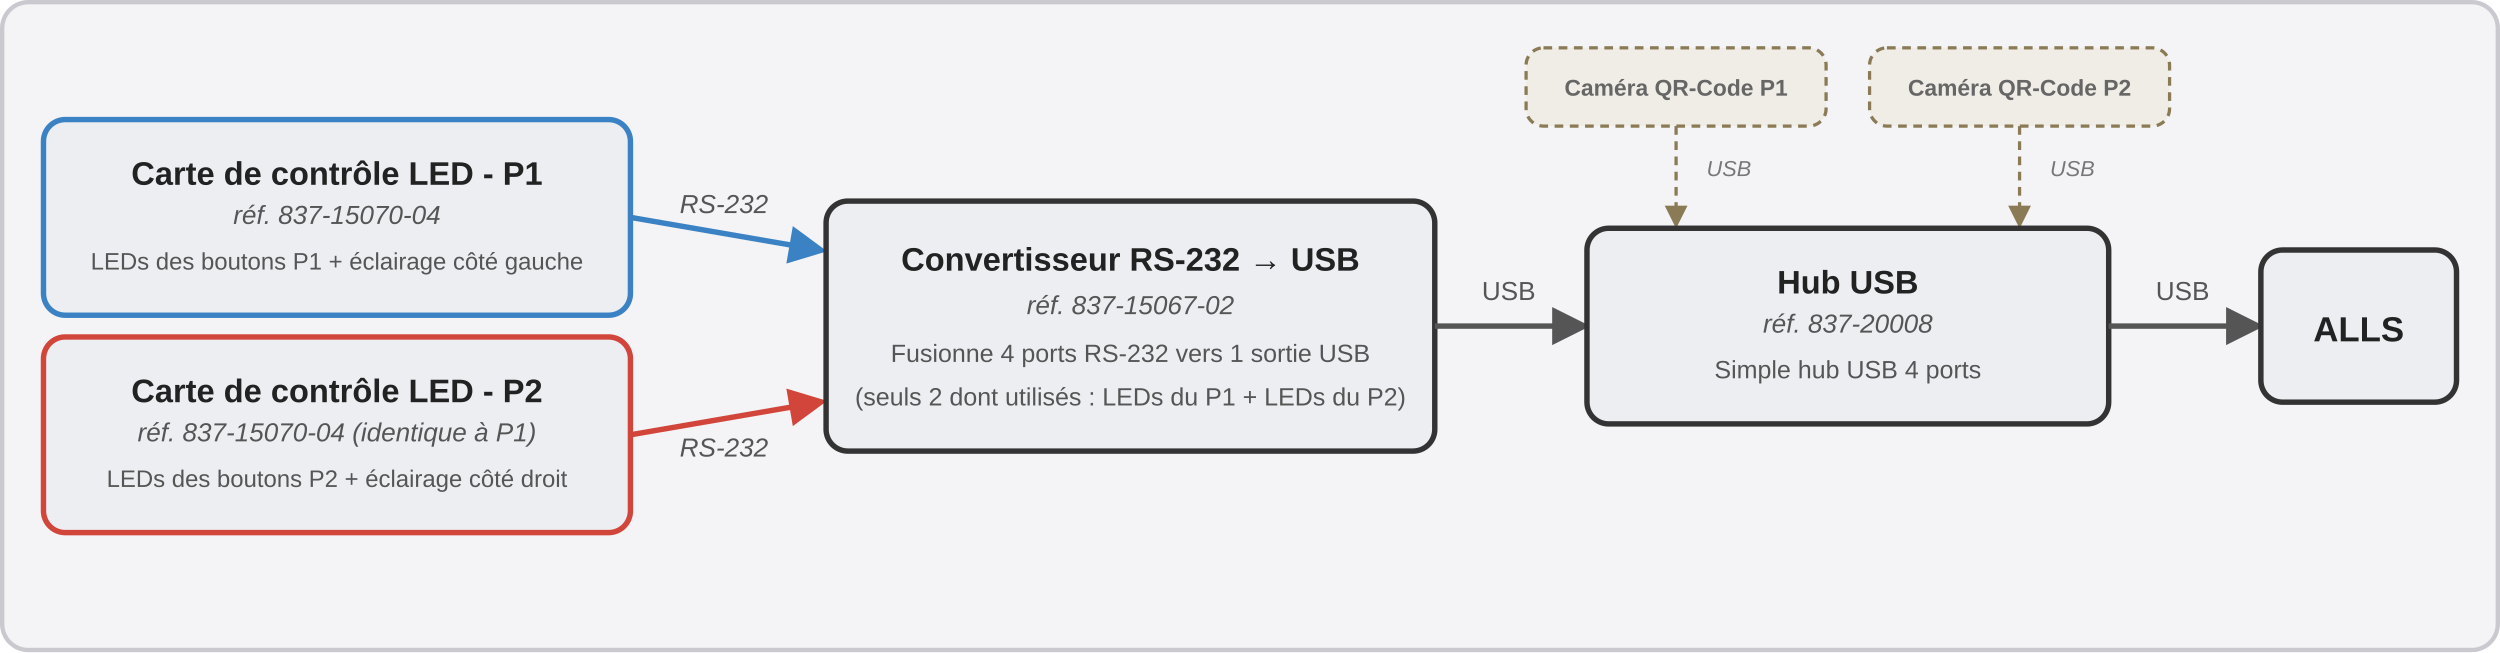
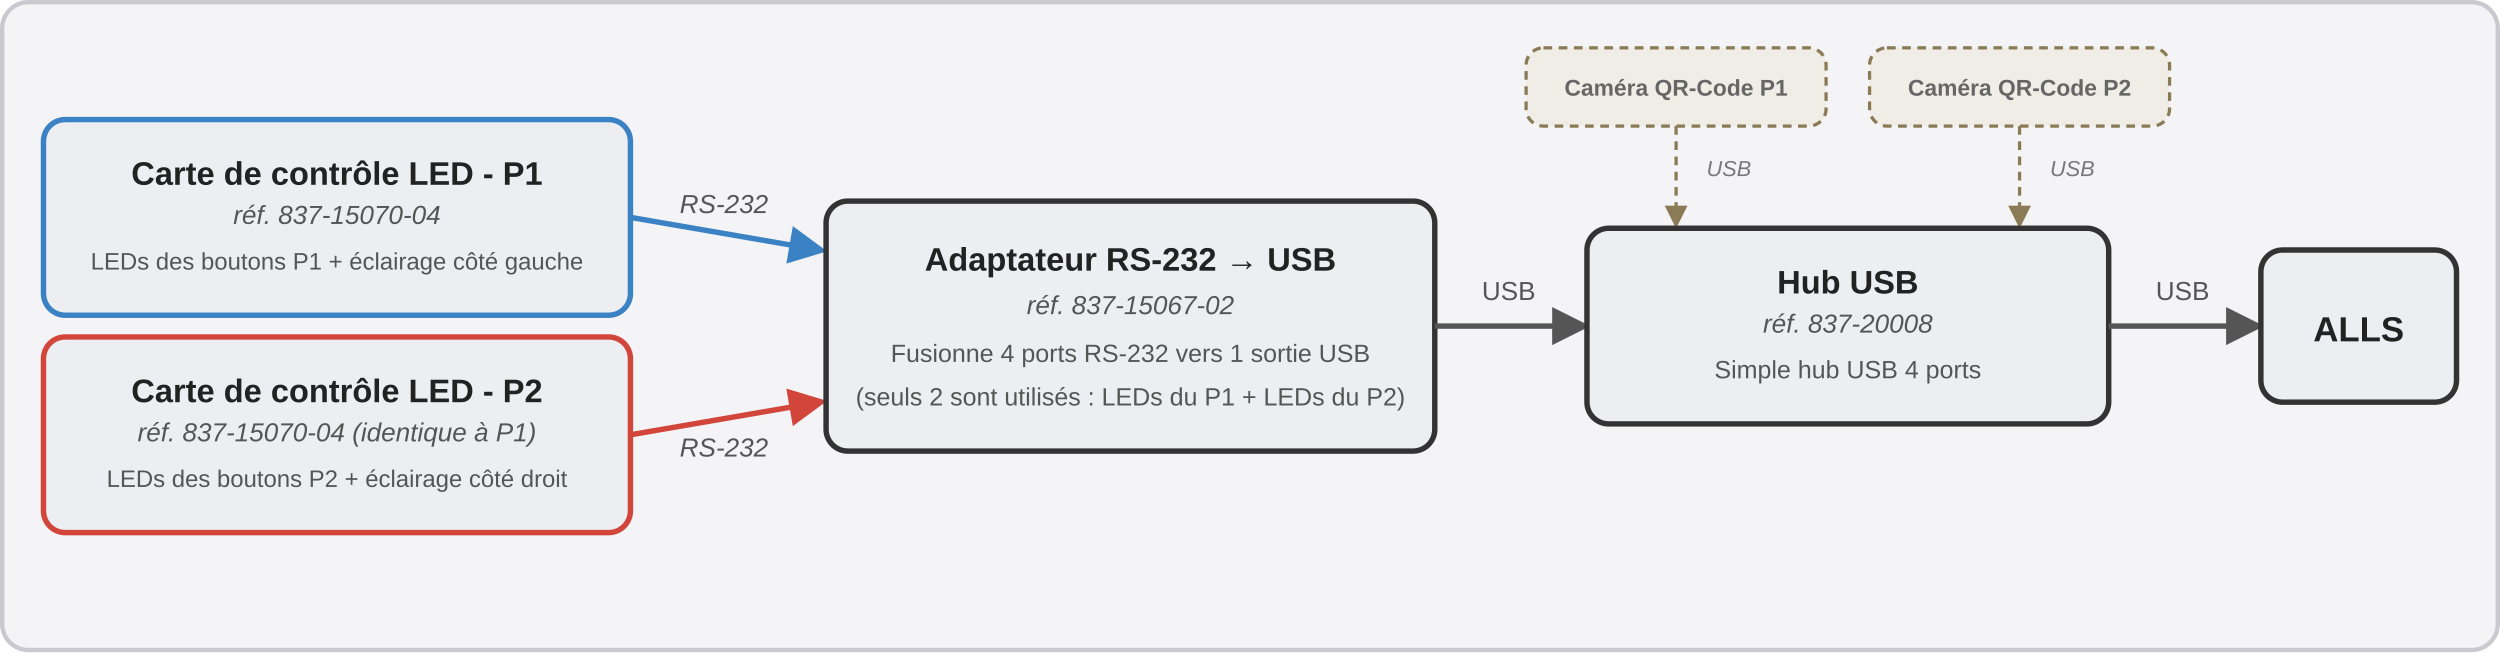
<svg xmlns="http://www.w3.org/2000/svg" viewBox="0 0 1150 300" font-family="Arial, Helvetica, sans-serif">
  <rect x="1" y="1" width="1148" height="298" rx="12" fill="#f4f4f6" stroke="#c9c9cf" stroke-width="2" />
  <defs>
    <marker id="arrowBlue" viewBox="0 0 10 10" refX="8" refY="5" markerWidth="7" markerHeight="7" orient="auto-start-reverse">
      <path d="M 0 0 L 10 5 L 0 10 z" fill="#3b82c4" />
    </marker>
    <marker id="arrowRed" viewBox="0 0 10 10" refX="8" refY="5" markerWidth="7" markerHeight="7" orient="auto-start-reverse">
      <path d="M 0 0 L 10 5 L 0 10 z" fill="#d1453b" />
    </marker>
    <marker id="arrowYellow" viewBox="0 0 10 10" refX="8" refY="5" markerWidth="7" markerHeight="7" orient="auto-start-reverse">
      <path d="M 0 0 L 10 5 L 0 10 z" fill="#8a7a55" />
    </marker>
    <marker id="arrowGrey" viewBox="0 0 10 10" refX="8" refY="5" markerWidth="7" markerHeight="7" orient="auto-start-reverse">
      <path d="M 0 0 L 10 5 L 0 10 z" fill="#555" />
    </marker>
  </defs>
  <rect x="20" y="55" width="270" height="90" rx="10" fill="#eceef2" stroke="#3b82c4" stroke-width="2.5" />
  <text x="155" y="85" text-anchor="middle" font-size="15" font-weight="bold" fill="#222">Carte de contrôle LED - P1</text>
  <text x="155" y="103" text-anchor="middle" font-size="12" fill="#555" font-style="italic">réf. 837-15070-04</text>
  <text x="155" y="124" text-anchor="middle" font-size="11" fill="#555">LEDs des boutons P1 + éclairage côté gauche</text>
  <rect x="20" y="155" width="270" height="90" rx="10" fill="#eceef2" stroke="#d1453b" stroke-width="2.5" />
  <text x="155" y="185" text-anchor="middle" font-size="15" font-weight="bold" fill="#222">Carte de contrôle LED - P2</text>
  <text x="155" y="203" text-anchor="middle" font-size="12" fill="#555" font-style="italic">réf. 837-15070-04 (identique à P1)</text>
  <text x="155" y="224" text-anchor="middle" font-size="11" fill="#555">LEDs des boutons P2 + éclairage côté droit</text>
  <line x1="290" y1="100" x2="377" y2="115" stroke="#3b82c4" stroke-width="2.5" marker-end="url(#arrowBlue)" />
  <line x1="290" y1="200" x2="377" y2="185" stroke="#d1453b" stroke-width="2.5" marker-end="url(#arrowRed)" />
  <text x="333" y="98" text-anchor="middle" font-size="12" fill="#555" font-style="italic">RS-232</text>
  <text x="333" y="210" text-anchor="middle" font-size="12" fill="#555" font-style="italic">RS-232</text>
  <rect x="380" y="92.5" width="280" height="115" rx="10" fill="#eceef2" stroke="#333" stroke-width="2.5" />
-   <text x="520" y="124.5" text-anchor="middle" font-size="15" font-weight="bold" fill="#222">Convertisseur RS-232 → USB</text>
+   <text x="520" y="124.5" text-anchor="middle" font-size="15" font-weight="bold" fill="#222">Adaptateur RS-232 → USB</text>
  <text x="520" y="144.5" text-anchor="middle" font-size="12" fill="#555" font-style="italic">réf. 837-15067-02</text>
  <text x="520" y="166.5" text-anchor="middle" font-size="11.5" fill="#555">Fusionne 4 ports RS-232 vers 1 sortie USB</text>
-   <text x="520" y="186.5" text-anchor="middle" font-size="11.5" fill="#555">(seuls 2 dont utilisés : LEDs du P1 + LEDs du P2)</text>
+   <text x="520" y="186.5" text-anchor="middle" font-size="11.5" fill="#555">(seuls 2 sont utilisés : LEDs du P1 + LEDs du P2)</text>
  <line x1="660" y1="150" x2="728" y2="150" stroke="#555" stroke-width="2.5" marker-end="url(#arrowGrey)" />
  <text x="694" y="138" text-anchor="middle" font-size="12" fill="#555">USB</text>
  <rect x="702" y="22" width="138" height="36" rx="8" fill="#f0ede6" stroke="#8a7a55" stroke-width="1.5" stroke-dasharray="4 3" />
  <text x="771" y="44" text-anchor="middle" font-size="10.5" font-weight="bold" fill="#666">Caméra QR-Code P1</text>
  <line x1="771" y1="58" x2="771" y2="103" stroke="#8a7a55" stroke-width="1.5" stroke-dasharray="4 3" marker-end="url(#arrowYellow)" />
  <text x="785" y="81" font-size="10" fill="#777" font-style="italic">USB</text>
  <rect x="860" y="22" width="138" height="36" rx="8" fill="#f0ede6" stroke="#8a7a55" stroke-width="1.5" stroke-dasharray="4 3" />
  <text x="929" y="44" text-anchor="middle" font-size="10.5" font-weight="bold" fill="#666">Caméra QR-Code P2</text>
  <line x1="929" y1="58" x2="929" y2="103" stroke="#8a7a55" stroke-width="1.5" stroke-dasharray="4 3" marker-end="url(#arrowYellow)" />
  <text x="943" y="81" font-size="10" fill="#777" font-style="italic">USB</text>
  <rect x="730" y="105" width="240" height="90" rx="10" fill="#eceef2" stroke="#333" stroke-width="2.5" />
  <text x="850" y="135" text-anchor="middle" font-size="15" font-weight="bold" fill="#222">Hub USB</text>
  <text x="850" y="153" text-anchor="middle" font-size="12" fill="#555" font-style="italic">réf. 837-20008</text>
  <text x="850" y="174" text-anchor="middle" font-size="11.5" fill="#555">Simple hub USB 4 ports</text>
  <line x1="970" y1="150" x2="1038" y2="150" stroke="#555" stroke-width="2.5" marker-end="url(#arrowGrey)" />
  <text x="1004" y="138" text-anchor="middle" font-size="12" fill="#555">USB</text>
  <rect x="1040" y="115" width="90" height="70" rx="10" fill="#eceef2" stroke="#333" stroke-width="2.5" />
  <text x="1085" y="157" text-anchor="middle" font-size="16" font-weight="bold" fill="#222">ALLS</text>
</svg>
